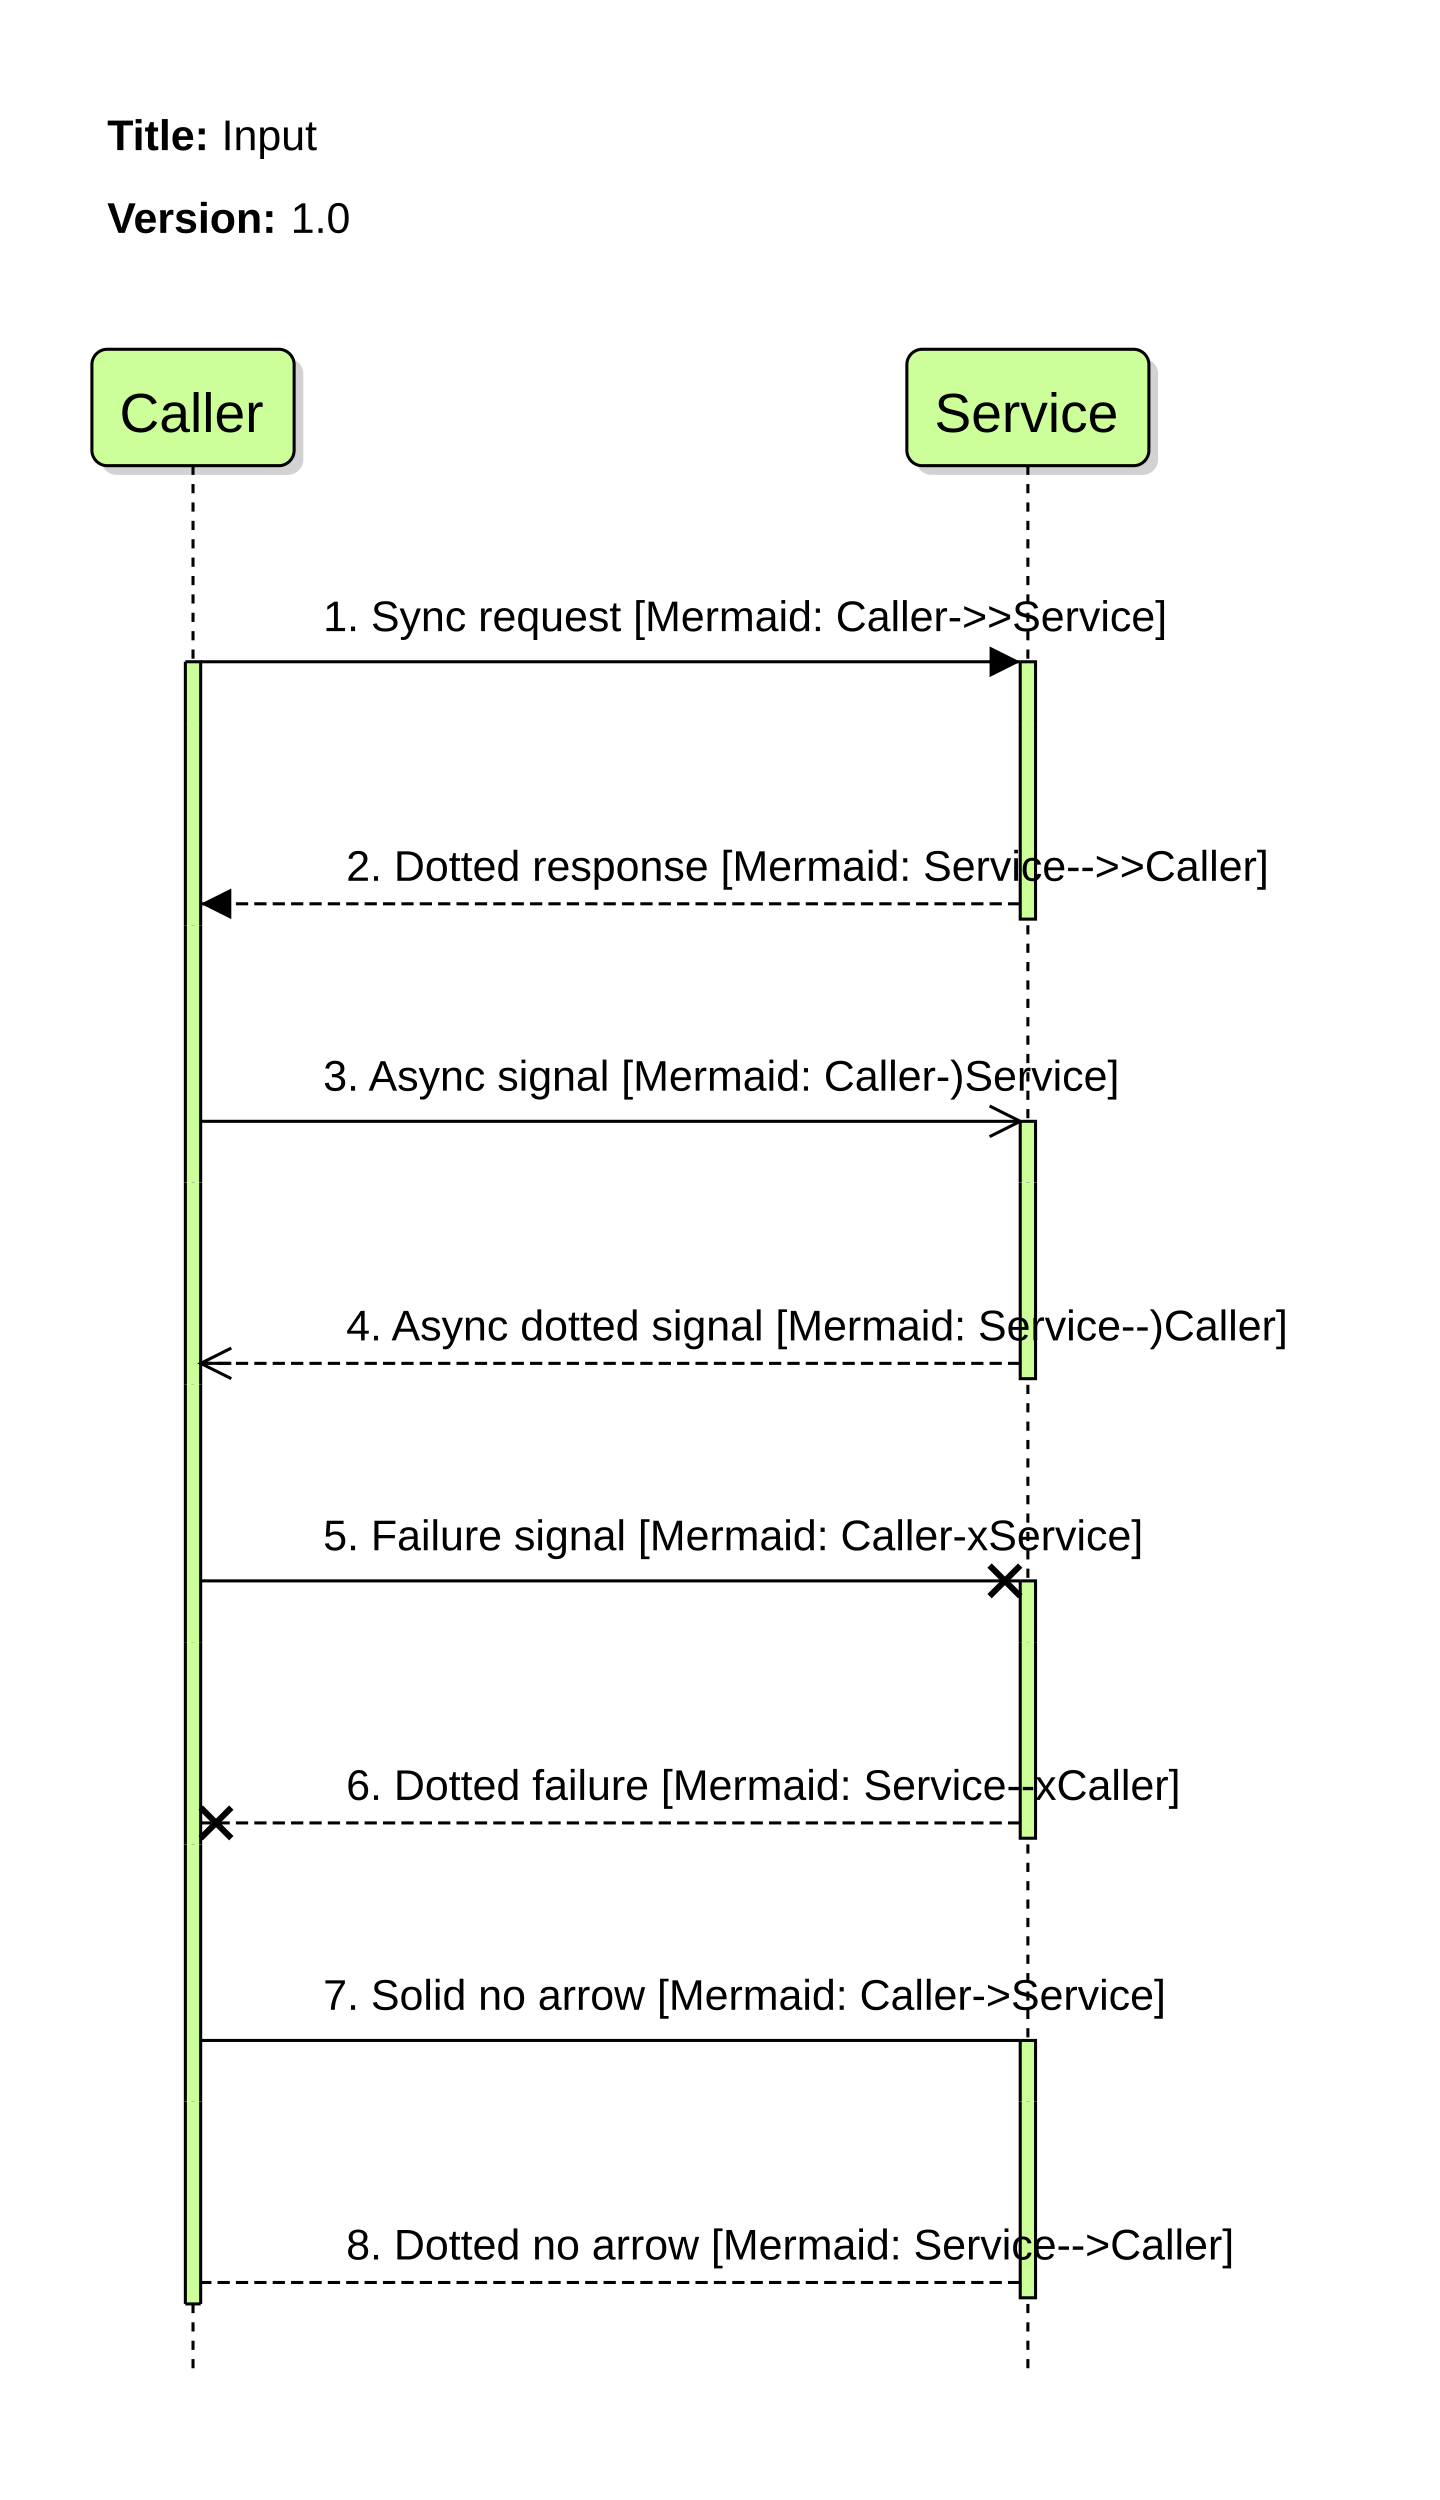
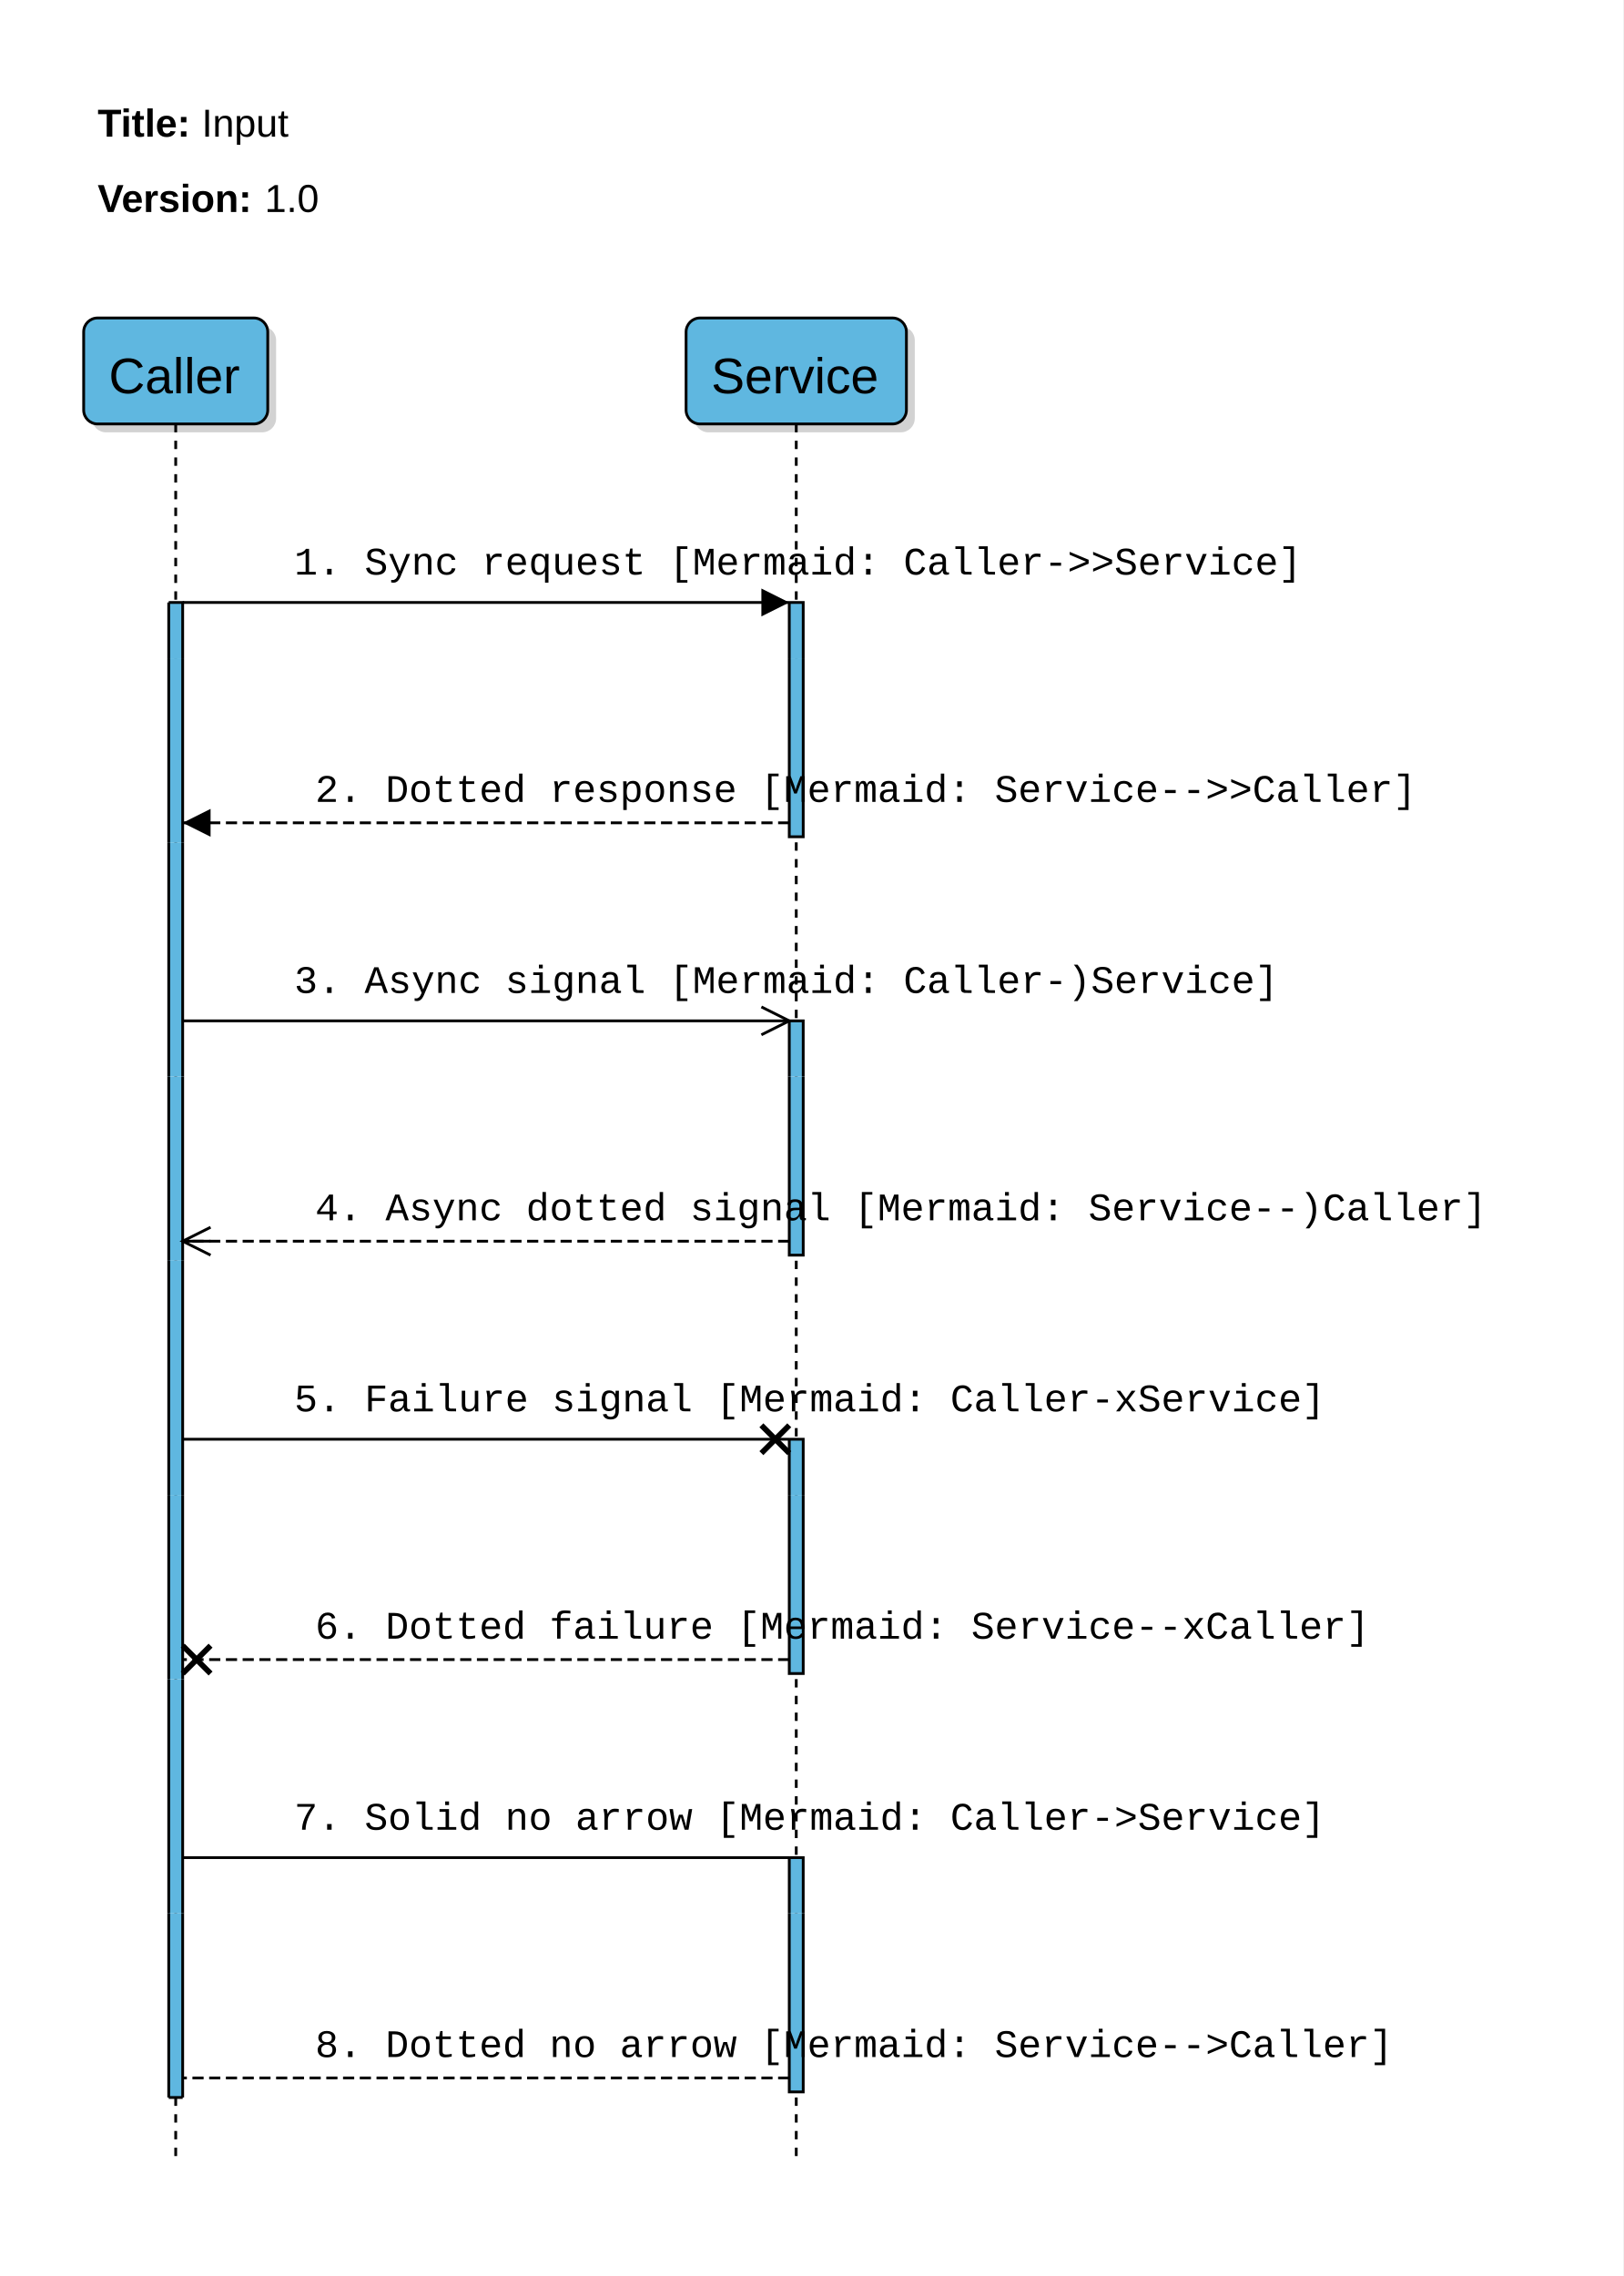
- <svg xmlns="http://www.w3.org/2000/svg" width="470" height="816" viewBox="0 0 470 816">
+ <svg xmlns="http://www.w3.org/2000/svg" width="582" height="816" viewBox="0 0 582 816">
  <rect width="100%" height="100%" fill="white" />
-   <path d="M 0 0 L 0 806 L 460 806 L 460 0 L 0 0" fill="rgb(255, 255, 255)" stroke="none" />
+   <path d="M 0 0 L 0 806 L 572 806 L 572 0 L 0 0" fill="rgb(255, 255, 255)" stroke="none" />
  <path d="M 30 30 L 30 57 L 110 57 L 110 30 L 30 30" fill="rgba(0,0,0,0)" stroke="none" />
  <text x="35" y="49" fill="rgb(0,0,0)" font-family="Liberation Sans, Arial, Helvetica, sans-serif" font-size="14" xml:space="preserve" font-weight="bold" dominant-baseline="auto">Title:</text>
  <text x="68.44" y="49" fill="rgb(0,0,0)" font-family="Liberation Sans, Arial, Helvetica, sans-serif" font-size="14" xml:space="preserve" dominant-baseline="auto"> </text>
  <text x="72.33" y="49" fill="rgb(0,0,0)" font-family="Liberation Sans, Arial, Helvetica, sans-serif" font-size="14" xml:space="preserve" dominant-baseline="auto">Input</text>
  <path d="M 30 57 L 30 84 L 120 84 L 120 57 L 30 57" fill="rgba(0,0,0,0)" stroke="none" />
  <text x="35" y="76" fill="rgb(0,0,0)" font-family="Liberation Sans, Arial, Helvetica, sans-serif" font-size="14" xml:space="preserve" font-weight="bold" dominant-baseline="auto">Version:</text>
  <text x="91.01" y="76" fill="rgb(0,0,0)" font-family="Liberation Sans, Arial, Helvetica, sans-serif" font-size="14" xml:space="preserve" dominant-baseline="auto"> </text>
  <text x="94.9" y="76" fill="rgb(0,0,0)" font-family="Liberation Sans, Arial, Helvetica, sans-serif" font-size="14" xml:space="preserve" dominant-baseline="auto">1.0</text>
  <path d="M 33 122 L 33 150 L 33 150 A 5 5 0 0 0 38 155 L 94 155 L 94 155 A 5 5 0 0 0 99 150 L 99 122 L 99 122 A 5 5 0 0 0 94 117 L 38 117 L 38 117 A 5 5 0 0 0 33 122" fill="rgb(210,210,210)" stroke="none" />
-   <path d="M 30 119 L 30 147 L 30 147 A 5 5 0 0 0 35 152 L 91 152 L 91 152 A 5 5 0 0 0 96 147 L 96 119 L 96 119 A 5 5 0 0 0 91 114 L 35 114 L 35 114 A 5 5 0 0 0 30 119" fill="rgb(204,255,153)" stroke="none" />
+   <path d="M 30 119 L 30 147 L 30 147 A 5 5 0 0 0 35 152 L 91 152 L 91 152 A 5 5 0 0 0 96 147 L 96 119 L 96 119 A 5 5 0 0 0 91 114 L 35 114 L 35 114 A 5 5 0 0 0 30 119" fill="rgb(95,183,224)" stroke="none" />
  <path d="M 30 119 L 30 147 L 30 147 A 5 5 0 0 0 35 152 L 91 152 L 91 152 A 5 5 0 0 0 96 147 L 96 119 L 96 119 A 5 5 0 0 0 91 114 L 35 114 L 35 114 A 5 5 0 0 0 30 119" fill="none" stroke="rgb(0, 0, 0)" stroke-width="1" />
  <text x="39" y="141" fill="rgb(0,0,0)" font-family="Liberation Sans, Arial, Helvetica, sans-serif" font-size="18" xml:space="preserve" dominant-baseline="auto">Caller</text>
-   <path d="M 299 122 L 299 150 L 299 150 A 5 5 0 0 0 304 155 L 373 155 L 373 155 A 5 5 0 0 0 378 150 L 378 122 L 378 122 A 5 5 0 0 0 373 117 L 304 117 L 304 117 A 5 5 0 0 0 299 122" fill="rgb(210,210,210)" stroke="none" />
-   <path d="M 296 119 L 296 147 L 296 147 A 5 5 0 0 0 301 152 L 370 152 L 370 152 A 5 5 0 0 0 375 147 L 375 119 L 375 119 A 5 5 0 0 0 370 114 L 301 114 L 301 114 A 5 5 0 0 0 296 119" fill="rgb(204,255,153)" stroke="none" />
-   <path d="M 296 119 L 296 147 L 296 147 A 5 5 0 0 0 301 152 L 370 152 L 370 152 A 5 5 0 0 0 375 147 L 375 119 L 375 119 A 5 5 0 0 0 370 114 L 301 114 L 301 114 A 5 5 0 0 0 296 119" fill="none" stroke="rgb(0, 0, 0)" stroke-width="1" />
-   <text x="305" y="141" fill="rgb(0,0,0)" font-family="Liberation Sans, Arial, Helvetica, sans-serif" font-size="18" xml:space="preserve" dominant-baseline="auto">Service</text>
+   <path d="M 249 122 L 249 150 L 249 150 A 5 5 0 0 0 254 155 L 323 155 L 323 155 A 5 5 0 0 0 328 150 L 328 122 L 328 122 A 5 5 0 0 0 323 117 L 254 117 L 254 117 A 5 5 0 0 0 249 122" fill="rgb(210,210,210)" stroke="none" />
+   <path d="M 246 119 L 246 147 L 246 147 A 5 5 0 0 0 251 152 L 320 152 L 320 152 A 5 5 0 0 0 325 147 L 325 119 L 325 119 A 5 5 0 0 0 320 114 L 251 114 L 251 114 A 5 5 0 0 0 246 119" fill="rgb(95,183,224)" stroke="none" />
+   <path d="M 246 119 L 246 147 L 246 147 A 5 5 0 0 0 251 152 L 320 152 L 320 152 A 5 5 0 0 0 325 147 L 325 119 L 325 119 A 5 5 0 0 0 320 114 L 251 114 L 251 114 A 5 5 0 0 0 246 119" fill="none" stroke="rgb(0, 0, 0)" stroke-width="1" />
+   <text x="255" y="141" fill="rgb(0,0,0)" font-family="Liberation Sans, Arial, Helvetica, sans-serif" font-size="18" xml:space="preserve" dominant-baseline="auto">Service</text>
  <path d="M 63 152 M 63 236" fill="none" stroke="rgb(0,0,0)" stroke-width="1" stroke-dasharray="3,3" />
-   <path d="M 335.5 152 M 335.5 236" fill="none" stroke="rgb(0,0,0)" stroke-width="1" stroke-dasharray="3,3" />
+   <path d="M 285.5 152 M 285.5 236" fill="none" stroke="rgb(0,0,0)" stroke-width="1" stroke-dasharray="3,3" />
  <path d="M 63 152 L 63 236" fill="none" stroke="rgb(0,0,0)" stroke-width="1" stroke-dasharray="3,3" />
-   <path d="M 60.5 216 L 60.5 236 L 65.5 236 L 65.5 216 L 60.5 216" fill="rgb(204,255,153)" stroke="none" />
+   <path d="M 60.5 216 L 60.5 236 L 65.5 236 L 65.5 216 L 60.5 216" fill="rgb(95,183,224)" stroke="none" />
  <path d="M 60.5 216 L 60.5 236 M 65.5 236 L 65.5 216 L 60.5 216" fill="none" stroke="rgb(0, 0, 0)" stroke-width="1" />
-   <path d="M 335.5 152 L 335.5 236" fill="none" stroke="rgb(0,0,0)" stroke-width="1" stroke-dasharray="3,3" />
-   <path d="M 333 216 L 333 236 L 338 236 L 338 216 L 333 216" fill="rgb(204,255,153)" stroke="none" />
-   <path d="M 333 216 L 333 236 M 338 236 L 338 216 L 333 216" fill="none" stroke="rgb(0, 0, 0)" stroke-width="1" />
-   <text x="105.5" y="206" fill="rgb(0,0,0)" font-family="Liberation Sans, Arial, Helvetica, sans-serif" font-size="14" xml:space="preserve" dominant-baseline="auto">1. Sync request [Mermaid: Caller-&gt;&gt;Service]</text>
-   <path d="M 65.5 216 L 333 216" fill="none" stroke="rgb(0, 0, 0)" stroke-width="1" />
-   <path d="M 323 211 L 323 221 L 333 216" fill="rgb(0, 0, 0)" stroke="none" />
+   <path d="M 285.5 152 L 285.5 236" fill="none" stroke="rgb(0,0,0)" stroke-width="1" stroke-dasharray="3,3" />
+   <path d="M 283 216 L 283 236 L 288 236 L 288 216 L 283 216" fill="rgb(95,183,224)" stroke="none" />
+   <path d="M 283 216 L 283 236 M 288 236 L 288 216 L 283 216" fill="none" stroke="rgb(0, 0, 0)" stroke-width="1" />
+   <text x="105.5" y="206" fill="rgb(0,0,0)" font-family="Liberation Mono, Courier New, Courier, monospace" font-size="14" xml:space="preserve" dominant-baseline="auto">1. Sync request [Mermaid: Caller-&gt;&gt;Service]</text>
+   <path d="M 65.5 216 L 283 216" fill="none" stroke="rgb(0, 0, 0)" stroke-width="1" />
+   <path d="M 273 211 L 273 221 L 283 216" fill="rgb(0, 0, 0)" stroke="none" />
  <path d="M 63 236 M 63 302" fill="none" stroke="rgb(0,0,0)" stroke-width="1" stroke-dasharray="3,3" />
-   <path d="M 335.5 236 M 335.5 302" fill="none" stroke="rgb(0,0,0)" stroke-width="1" stroke-dasharray="3,3" />
+   <path d="M 285.5 236 M 285.5 302" fill="none" stroke="rgb(0,0,0)" stroke-width="1" stroke-dasharray="3,3" />
  <path d="M 63 236 L 63 302" fill="none" stroke="rgb(0,0,0)" stroke-width="1" stroke-dasharray="3,3" />
-   <path d="M 60.5 236 L 60.5 302 L 65.5 302 L 65.5 236 L 60.5 236" fill="rgb(204,255,153)" stroke="none" />
+   <path d="M 60.5 236 L 60.5 302 L 65.5 302 L 65.5 236 L 60.5 236" fill="rgb(95,183,224)" stroke="none" />
  <path d="M 60.5 236 L 60.5 302 M 65.5 302 L 65.5 236 M 60.5 236" fill="none" stroke="rgb(0, 0, 0)" stroke-width="1" />
-   <path d="M 335.5 236 L 335.5 302" fill="none" stroke="rgb(0,0,0)" stroke-width="1" stroke-dasharray="3,3" />
-   <path d="M 333 236 L 333 300 L 338 300 L 338 236 L 333 236" fill="rgb(204,255,153)" stroke="none" />
-   <path d="M 333 236 L 333 300 L 338 300 L 338 236 M 333 236" fill="none" stroke="rgb(0, 0, 0)" stroke-width="1" />
-   <text x="113" y="287.5" fill="rgb(0,0,0)" font-family="Liberation Sans, Arial, Helvetica, sans-serif" font-size="14" xml:space="preserve" dominant-baseline="auto">2. Dotted response [Mermaid: Service--&gt;&gt;Caller]</text>
-   <path d="M 333 295 L 65.5 295" fill="none" stroke="rgb(0, 0, 0)" stroke-width="1" stroke-dasharray="4,2" />
+   <path d="M 285.5 236 L 285.5 302" fill="none" stroke="rgb(0,0,0)" stroke-width="1" stroke-dasharray="3,3" />
+   <path d="M 283 236 L 283 300 L 288 300 L 288 236 L 283 236" fill="rgb(95,183,224)" stroke="none" />
+   <path d="M 283 236 L 283 300 L 288 300 L 288 236 M 283 236" fill="none" stroke="rgb(0, 0, 0)" stroke-width="1" />
+   <text x="113" y="287.5" fill="rgb(0,0,0)" font-family="Liberation Mono, Courier New, Courier, monospace" font-size="14" xml:space="preserve" dominant-baseline="auto">2. Dotted response [Mermaid: Service--&gt;&gt;Caller]</text>
+   <path d="M 283 295 L 65.5 295" fill="none" stroke="rgb(0, 0, 0)" stroke-width="1" stroke-dasharray="4,2" />
  <path d="M 65.5 295 L 75.5 290 L 75.5 300 L 65.5 295" fill="rgb(0, 0, 0)" stroke="none" />
  <path d="M 63 302 M 63 386" fill="none" stroke="rgb(0,0,0)" stroke-width="1" stroke-dasharray="3,3" />
-   <path d="M 335.5 302 M 335.5 386" fill="none" stroke="rgb(0,0,0)" stroke-width="1" stroke-dasharray="3,3" />
+   <path d="M 285.5 302 M 285.5 386" fill="none" stroke="rgb(0,0,0)" stroke-width="1" stroke-dasharray="3,3" />
  <path d="M 63 302 L 63 386" fill="none" stroke="rgb(0,0,0)" stroke-width="1" stroke-dasharray="3,3" />
-   <path d="M 60.5 302 L 60.5 386 L 65.5 386 L 65.5 302 L 60.5 302" fill="rgb(204,255,153)" stroke="none" />
+   <path d="M 60.5 302 L 60.5 386 L 65.5 386 L 65.5 302 L 60.5 302" fill="rgb(95,183,224)" stroke="none" />
  <path d="M 60.5 302 L 60.5 386 M 65.5 386 L 65.5 302 M 60.5 302" fill="none" stroke="rgb(0, 0, 0)" stroke-width="1" />
-   <path d="M 335.5 302 L 335.5 386" fill="none" stroke="rgb(0,0,0)" stroke-width="1" stroke-dasharray="3,3" />
-   <path d="M 333 366 L 333 386 L 338 386 L 338 366 L 333 366" fill="rgb(204,255,153)" stroke="none" />
-   <path d="M 333 366 L 333 386 M 338 386 L 338 366 L 333 366" fill="none" stroke="rgb(0, 0, 0)" stroke-width="1" />
-   <text x="105.5" y="356" fill="rgb(0,0,0)" font-family="Liberation Sans, Arial, Helvetica, sans-serif" font-size="14" xml:space="preserve" dominant-baseline="auto">3. Async signal [Mermaid: Caller-)Service]</text>
-   <path d="M 65.5 366 L 333 366" fill="none" stroke="rgb(0, 0, 0)" stroke-width="1" />
-   <path d="M 323 361 L 333 366 L 323 371" fill="none" stroke="rgb(0, 0, 0)" stroke-width="1" />
+   <path d="M 285.5 302 L 285.5 386" fill="none" stroke="rgb(0,0,0)" stroke-width="1" stroke-dasharray="3,3" />
+   <path d="M 283 366 L 283 386 L 288 386 L 288 366 L 283 366" fill="rgb(95,183,224)" stroke="none" />
+   <path d="M 283 366 L 283 386 M 288 386 L 288 366 L 283 366" fill="none" stroke="rgb(0, 0, 0)" stroke-width="1" />
+   <text x="105.5" y="356" fill="rgb(0,0,0)" font-family="Liberation Mono, Courier New, Courier, monospace" font-size="14" xml:space="preserve" dominant-baseline="auto">3. Async signal [Mermaid: Caller-)Service]</text>
+   <path d="M 65.5 366 L 283 366" fill="none" stroke="rgb(0, 0, 0)" stroke-width="1" />
+   <path d="M 273 361 L 283 366 L 273 371" fill="none" stroke="rgb(0, 0, 0)" stroke-width="1" />
  <path d="M 63 386 M 63 452" fill="none" stroke="rgb(0,0,0)" stroke-width="1" stroke-dasharray="3,3" />
-   <path d="M 335.5 386 M 335.5 452" fill="none" stroke="rgb(0,0,0)" stroke-width="1" stroke-dasharray="3,3" />
+   <path d="M 285.5 386 M 285.5 452" fill="none" stroke="rgb(0,0,0)" stroke-width="1" stroke-dasharray="3,3" />
  <path d="M 63 386 L 63 452" fill="none" stroke="rgb(0,0,0)" stroke-width="1" stroke-dasharray="3,3" />
-   <path d="M 60.5 386 L 60.5 452 L 65.5 452 L 65.5 386 L 60.5 386" fill="rgb(204,255,153)" stroke="none" />
+   <path d="M 60.5 386 L 60.5 452 L 65.5 452 L 65.5 386 L 60.5 386" fill="rgb(95,183,224)" stroke="none" />
  <path d="M 60.5 386 L 60.5 452 M 65.5 452 L 65.5 386 M 60.5 386" fill="none" stroke="rgb(0, 0, 0)" stroke-width="1" />
-   <path d="M 335.5 386 L 335.5 452" fill="none" stroke="rgb(0,0,0)" stroke-width="1" stroke-dasharray="3,3" />
-   <path d="M 333 386 L 333 450 L 338 450 L 338 386 L 333 386" fill="rgb(204,255,153)" stroke="none" />
-   <path d="M 333 386 L 333 450 L 338 450 L 338 386 M 333 386" fill="none" stroke="rgb(0, 0, 0)" stroke-width="1" />
-   <text x="113" y="437.5" fill="rgb(0,0,0)" font-family="Liberation Sans, Arial, Helvetica, sans-serif" font-size="14" xml:space="preserve" dominant-baseline="auto">4. Async dotted signal [Mermaid: Service--)Caller]</text>
-   <path d="M 333 445 L 65.5 445" fill="none" stroke="rgb(0, 0, 0)" stroke-width="1" stroke-dasharray="4,2" />
+   <path d="M 285.5 386 L 285.5 452" fill="none" stroke="rgb(0,0,0)" stroke-width="1" stroke-dasharray="3,3" />
+   <path d="M 283 386 L 283 450 L 288 450 L 288 386 L 283 386" fill="rgb(95,183,224)" stroke="none" />
+   <path d="M 283 386 L 283 450 L 288 450 L 288 386 M 283 386" fill="none" stroke="rgb(0, 0, 0)" stroke-width="1" />
+   <text x="113" y="437.5" fill="rgb(0,0,0)" font-family="Liberation Mono, Courier New, Courier, monospace" font-size="14" xml:space="preserve" dominant-baseline="auto">4. Async dotted signal [Mermaid: Service--)Caller]</text>
+   <path d="M 283 445 L 65.5 445" fill="none" stroke="rgb(0, 0, 0)" stroke-width="1" stroke-dasharray="4,2" />
  <path d="M 75.5 445 L 65.5 445 M 75.5 440 L 65.5 445 L 75.5 450" fill="none" stroke="rgb(0, 0, 0)" stroke-width="1" />
  <path d="M 63 452 M 63 536" fill="none" stroke="rgb(0,0,0)" stroke-width="1" stroke-dasharray="3,3" />
-   <path d="M 335.5 452 M 335.5 536" fill="none" stroke="rgb(0,0,0)" stroke-width="1" stroke-dasharray="3,3" />
+   <path d="M 285.5 452 M 285.5 536" fill="none" stroke="rgb(0,0,0)" stroke-width="1" stroke-dasharray="3,3" />
  <path d="M 63 452 L 63 536" fill="none" stroke="rgb(0,0,0)" stroke-width="1" stroke-dasharray="3,3" />
-   <path d="M 60.5 452 L 60.5 536 L 65.5 536 L 65.5 452 L 60.5 452" fill="rgb(204,255,153)" stroke="none" />
+   <path d="M 60.5 452 L 60.5 536 L 65.5 536 L 65.5 452 L 60.5 452" fill="rgb(95,183,224)" stroke="none" />
  <path d="M 60.5 452 L 60.5 536 M 65.5 536 L 65.5 452 M 60.5 452" fill="none" stroke="rgb(0, 0, 0)" stroke-width="1" />
-   <path d="M 335.5 452 L 335.5 536" fill="none" stroke="rgb(0,0,0)" stroke-width="1" stroke-dasharray="3,3" />
-   <path d="M 333 516 L 333 536 L 338 536 L 338 516 L 333 516" fill="rgb(204,255,153)" stroke="none" />
-   <path d="M 333 516 L 333 536 M 338 536 L 338 516 L 333 516" fill="none" stroke="rgb(0, 0, 0)" stroke-width="1" />
-   <text x="105.5" y="506" fill="rgb(0,0,0)" font-family="Liberation Sans, Arial, Helvetica, sans-serif" font-size="14" xml:space="preserve" dominant-baseline="auto">5. Failure signal [Mermaid: Caller-xService]</text>
-   <path d="M 65.5 516 L 333 516" fill="none" stroke="rgb(0, 0, 0)" stroke-width="1" />
-   <path d="M 323 511 L 333 521 M 323 521 L 333 511" fill="none" stroke="rgb(0, 0, 0)" stroke-width="2" />
+   <path d="M 285.5 452 L 285.5 536" fill="none" stroke="rgb(0,0,0)" stroke-width="1" stroke-dasharray="3,3" />
+   <path d="M 283 516 L 283 536 L 288 536 L 288 516 L 283 516" fill="rgb(95,183,224)" stroke="none" />
+   <path d="M 283 516 L 283 536 M 288 536 L 288 516 L 283 516" fill="none" stroke="rgb(0, 0, 0)" stroke-width="1" />
+   <text x="105.5" y="506" fill="rgb(0,0,0)" font-family="Liberation Mono, Courier New, Courier, monospace" font-size="14" xml:space="preserve" dominant-baseline="auto">5. Failure signal [Mermaid: Caller-xService]</text>
+   <path d="M 65.5 516 L 283 516" fill="none" stroke="rgb(0, 0, 0)" stroke-width="1" />
+   <path d="M 273 511 L 283 521 M 273 521 L 283 511" fill="none" stroke="rgb(0, 0, 0)" stroke-width="2" />
  <path d="M 63 536 M 63 602" fill="none" stroke="rgb(0,0,0)" stroke-width="1" stroke-dasharray="3,3" />
-   <path d="M 335.5 536 M 335.5 602" fill="none" stroke="rgb(0,0,0)" stroke-width="1" stroke-dasharray="3,3" />
+   <path d="M 285.5 536 M 285.5 602" fill="none" stroke="rgb(0,0,0)" stroke-width="1" stroke-dasharray="3,3" />
  <path d="M 63 536 L 63 602" fill="none" stroke="rgb(0,0,0)" stroke-width="1" stroke-dasharray="3,3" />
-   <path d="M 60.5 536 L 60.5 602 L 65.5 602 L 65.5 536 L 60.5 536" fill="rgb(204,255,153)" stroke="none" />
+   <path d="M 60.5 536 L 60.5 602 L 65.5 602 L 65.5 536 L 60.5 536" fill="rgb(95,183,224)" stroke="none" />
  <path d="M 60.5 536 L 60.5 602 M 65.5 602 L 65.5 536 M 60.5 536" fill="none" stroke="rgb(0, 0, 0)" stroke-width="1" />
-   <path d="M 335.5 536 L 335.5 602" fill="none" stroke="rgb(0,0,0)" stroke-width="1" stroke-dasharray="3,3" />
-   <path d="M 333 536 L 333 600 L 338 600 L 338 536 L 333 536" fill="rgb(204,255,153)" stroke="none" />
-   <path d="M 333 536 L 333 600 L 338 600 L 338 536 M 333 536" fill="none" stroke="rgb(0, 0, 0)" stroke-width="1" />
-   <text x="113" y="587.5" fill="rgb(0,0,0)" font-family="Liberation Sans, Arial, Helvetica, sans-serif" font-size="14" xml:space="preserve" dominant-baseline="auto">6. Dotted failure [Mermaid: Service--xCaller]</text>
-   <path d="M 333 595 L 65.5 595" fill="none" stroke="rgb(0, 0, 0)" stroke-width="1" stroke-dasharray="4,2" />
+   <path d="M 285.5 536 L 285.5 602" fill="none" stroke="rgb(0,0,0)" stroke-width="1" stroke-dasharray="3,3" />
+   <path d="M 283 536 L 283 600 L 288 600 L 288 536 L 283 536" fill="rgb(95,183,224)" stroke="none" />
+   <path d="M 283 536 L 283 600 L 288 600 L 288 536 M 283 536" fill="none" stroke="rgb(0, 0, 0)" stroke-width="1" />
+   <text x="113" y="587.5" fill="rgb(0,0,0)" font-family="Liberation Mono, Courier New, Courier, monospace" font-size="14" xml:space="preserve" dominant-baseline="auto">6. Dotted failure [Mermaid: Service--xCaller]</text>
+   <path d="M 283 595 L 65.5 595" fill="none" stroke="rgb(0, 0, 0)" stroke-width="1" stroke-dasharray="4,2" />
  <path d="M 75.5 590 L 65.5 600 M 75.5 600 L 65.5 590" fill="none" stroke="rgb(0, 0, 0)" stroke-width="2" />
  <path d="M 63 602 M 63 686" fill="none" stroke="rgb(0,0,0)" stroke-width="1" stroke-dasharray="3,3" />
-   <path d="M 335.5 602 M 335.5 686" fill="none" stroke="rgb(0,0,0)" stroke-width="1" stroke-dasharray="3,3" />
+   <path d="M 285.5 602 M 285.5 686" fill="none" stroke="rgb(0,0,0)" stroke-width="1" stroke-dasharray="3,3" />
  <path d="M 63 602 L 63 686" fill="none" stroke="rgb(0,0,0)" stroke-width="1" stroke-dasharray="3,3" />
-   <path d="M 60.5 602 L 60.5 686 L 65.5 686 L 65.5 602 L 60.5 602" fill="rgb(204,255,153)" stroke="none" />
+   <path d="M 60.5 602 L 60.5 686 L 65.5 686 L 65.5 602 L 60.5 602" fill="rgb(95,183,224)" stroke="none" />
  <path d="M 60.5 602 L 60.5 686 M 65.5 686 L 65.5 602 M 60.5 602" fill="none" stroke="rgb(0, 0, 0)" stroke-width="1" />
-   <path d="M 335.5 602 L 335.5 686" fill="none" stroke="rgb(0,0,0)" stroke-width="1" stroke-dasharray="3,3" />
-   <path d="M 333 666 L 333 686 L 338 686 L 338 666 L 333 666" fill="rgb(204,255,153)" stroke="none" />
-   <path d="M 333 666 L 333 686 M 338 686 L 338 666 L 333 666" fill="none" stroke="rgb(0, 0, 0)" stroke-width="1" />
-   <text x="105.5" y="656" fill="rgb(0,0,0)" font-family="Liberation Sans, Arial, Helvetica, sans-serif" font-size="14" xml:space="preserve" dominant-baseline="auto">7. Solid no arrow [Mermaid: Caller-&gt;Service]</text>
-   <path d="M 65.5 666 L 333 666" fill="none" stroke="rgb(0, 0, 0)" stroke-width="1" />
+   <path d="M 285.5 602 L 285.5 686" fill="none" stroke="rgb(0,0,0)" stroke-width="1" stroke-dasharray="3,3" />
+   <path d="M 283 666 L 283 686 L 288 686 L 288 666 L 283 666" fill="rgb(95,183,224)" stroke="none" />
+   <path d="M 283 666 L 283 686 M 288 686 L 288 666 L 283 666" fill="none" stroke="rgb(0, 0, 0)" stroke-width="1" />
+   <text x="105.5" y="656" fill="rgb(0,0,0)" font-family="Liberation Mono, Courier New, Courier, monospace" font-size="14" xml:space="preserve" dominant-baseline="auto">7. Solid no arrow [Mermaid: Caller-&gt;Service]</text>
+   <path d="M 65.5 666 L 283 666" fill="none" stroke="rgb(0, 0, 0)" stroke-width="1" />
  <path d="M 63 686 M 63 752" fill="none" stroke="rgb(0,0,0)" stroke-width="1" stroke-dasharray="3,3" />
-   <path d="M 335.5 686 M 335.5 752" fill="none" stroke="rgb(0,0,0)" stroke-width="1" stroke-dasharray="3,3" />
+   <path d="M 285.5 686 M 285.5 752" fill="none" stroke="rgb(0,0,0)" stroke-width="1" stroke-dasharray="3,3" />
  <path d="M 63 686 L 63 752" fill="none" stroke="rgb(0,0,0)" stroke-width="1" stroke-dasharray="3,3" />
-   <path d="M 60.5 686 L 60.5 752 L 65.5 752 L 65.5 686 L 60.5 686" fill="rgb(204,255,153)" stroke="none" />
+   <path d="M 60.5 686 L 60.5 752 L 65.5 752 L 65.5 686 L 60.5 686" fill="rgb(95,183,224)" stroke="none" />
  <path d="M 60.5 686 L 60.5 752 M 65.5 752 L 65.5 686 M 60.5 686" fill="none" stroke="rgb(0, 0, 0)" stroke-width="1" />
-   <path d="M 335.5 686 L 335.5 752" fill="none" stroke="rgb(0,0,0)" stroke-width="1" stroke-dasharray="3,3" />
-   <path d="M 333 686 L 333 750 L 338 750 L 338 686 L 333 686" fill="rgb(204,255,153)" stroke="none" />
-   <path d="M 333 686 L 333 750 L 338 750 L 338 686 M 333 686" fill="none" stroke="rgb(0, 0, 0)" stroke-width="1" />
-   <text x="113" y="737.5" fill="rgb(0,0,0)" font-family="Liberation Sans, Arial, Helvetica, sans-serif" font-size="14" xml:space="preserve" dominant-baseline="auto">8. Dotted no arrow [Mermaid: Service--&gt;Caller]</text>
-   <path d="M 333 745 L 65.5 745" fill="none" stroke="rgb(0, 0, 0)" stroke-width="1" stroke-dasharray="4,2" />
+   <path d="M 285.5 686 L 285.5 752" fill="none" stroke="rgb(0,0,0)" stroke-width="1" stroke-dasharray="3,3" />
+   <path d="M 283 686 L 283 750 L 288 750 L 288 686 L 283 686" fill="rgb(95,183,224)" stroke="none" />
+   <path d="M 283 686 L 283 750 L 288 750 L 288 686 M 283 686" fill="none" stroke="rgb(0, 0, 0)" stroke-width="1" />
+   <text x="113" y="737.5" fill="rgb(0,0,0)" font-family="Liberation Mono, Courier New, Courier, monospace" font-size="14" xml:space="preserve" dominant-baseline="auto">8. Dotted no arrow [Mermaid: Service--&gt;Caller]</text>
+   <path d="M 283 745 L 65.5 745" fill="none" stroke="rgb(0, 0, 0)" stroke-width="1" stroke-dasharray="4,2" />
  <path d="M 63 752 L 63 776" fill="none" stroke="rgb(0,0,0)" stroke-width="1" stroke-dasharray="3,3" />
-   <path d="M 60.5 752 L 60.5 752 L 65.5 752 L 65.5 752 L 60.5 752" fill="rgb(204,255,153)" stroke="none" />
+   <path d="M 60.5 752 L 60.5 752 L 65.5 752 L 65.5 752 L 60.5 752" fill="rgb(95,183,224)" stroke="none" />
  <path d="M 60.5 752 L 60.5 752 L 65.5 752 L 65.5 752 M 60.5 752" fill="none" stroke="rgb(0, 0, 0)" stroke-width="1" />
-   <path d="M 335.5 752 L 335.5 776" fill="none" stroke="rgb(0,0,0)" stroke-width="1" stroke-dasharray="3,3" />
+   <path d="M 285.5 752 L 285.5 776" fill="none" stroke="rgb(0,0,0)" stroke-width="1" stroke-dasharray="3,3" />
</svg>
